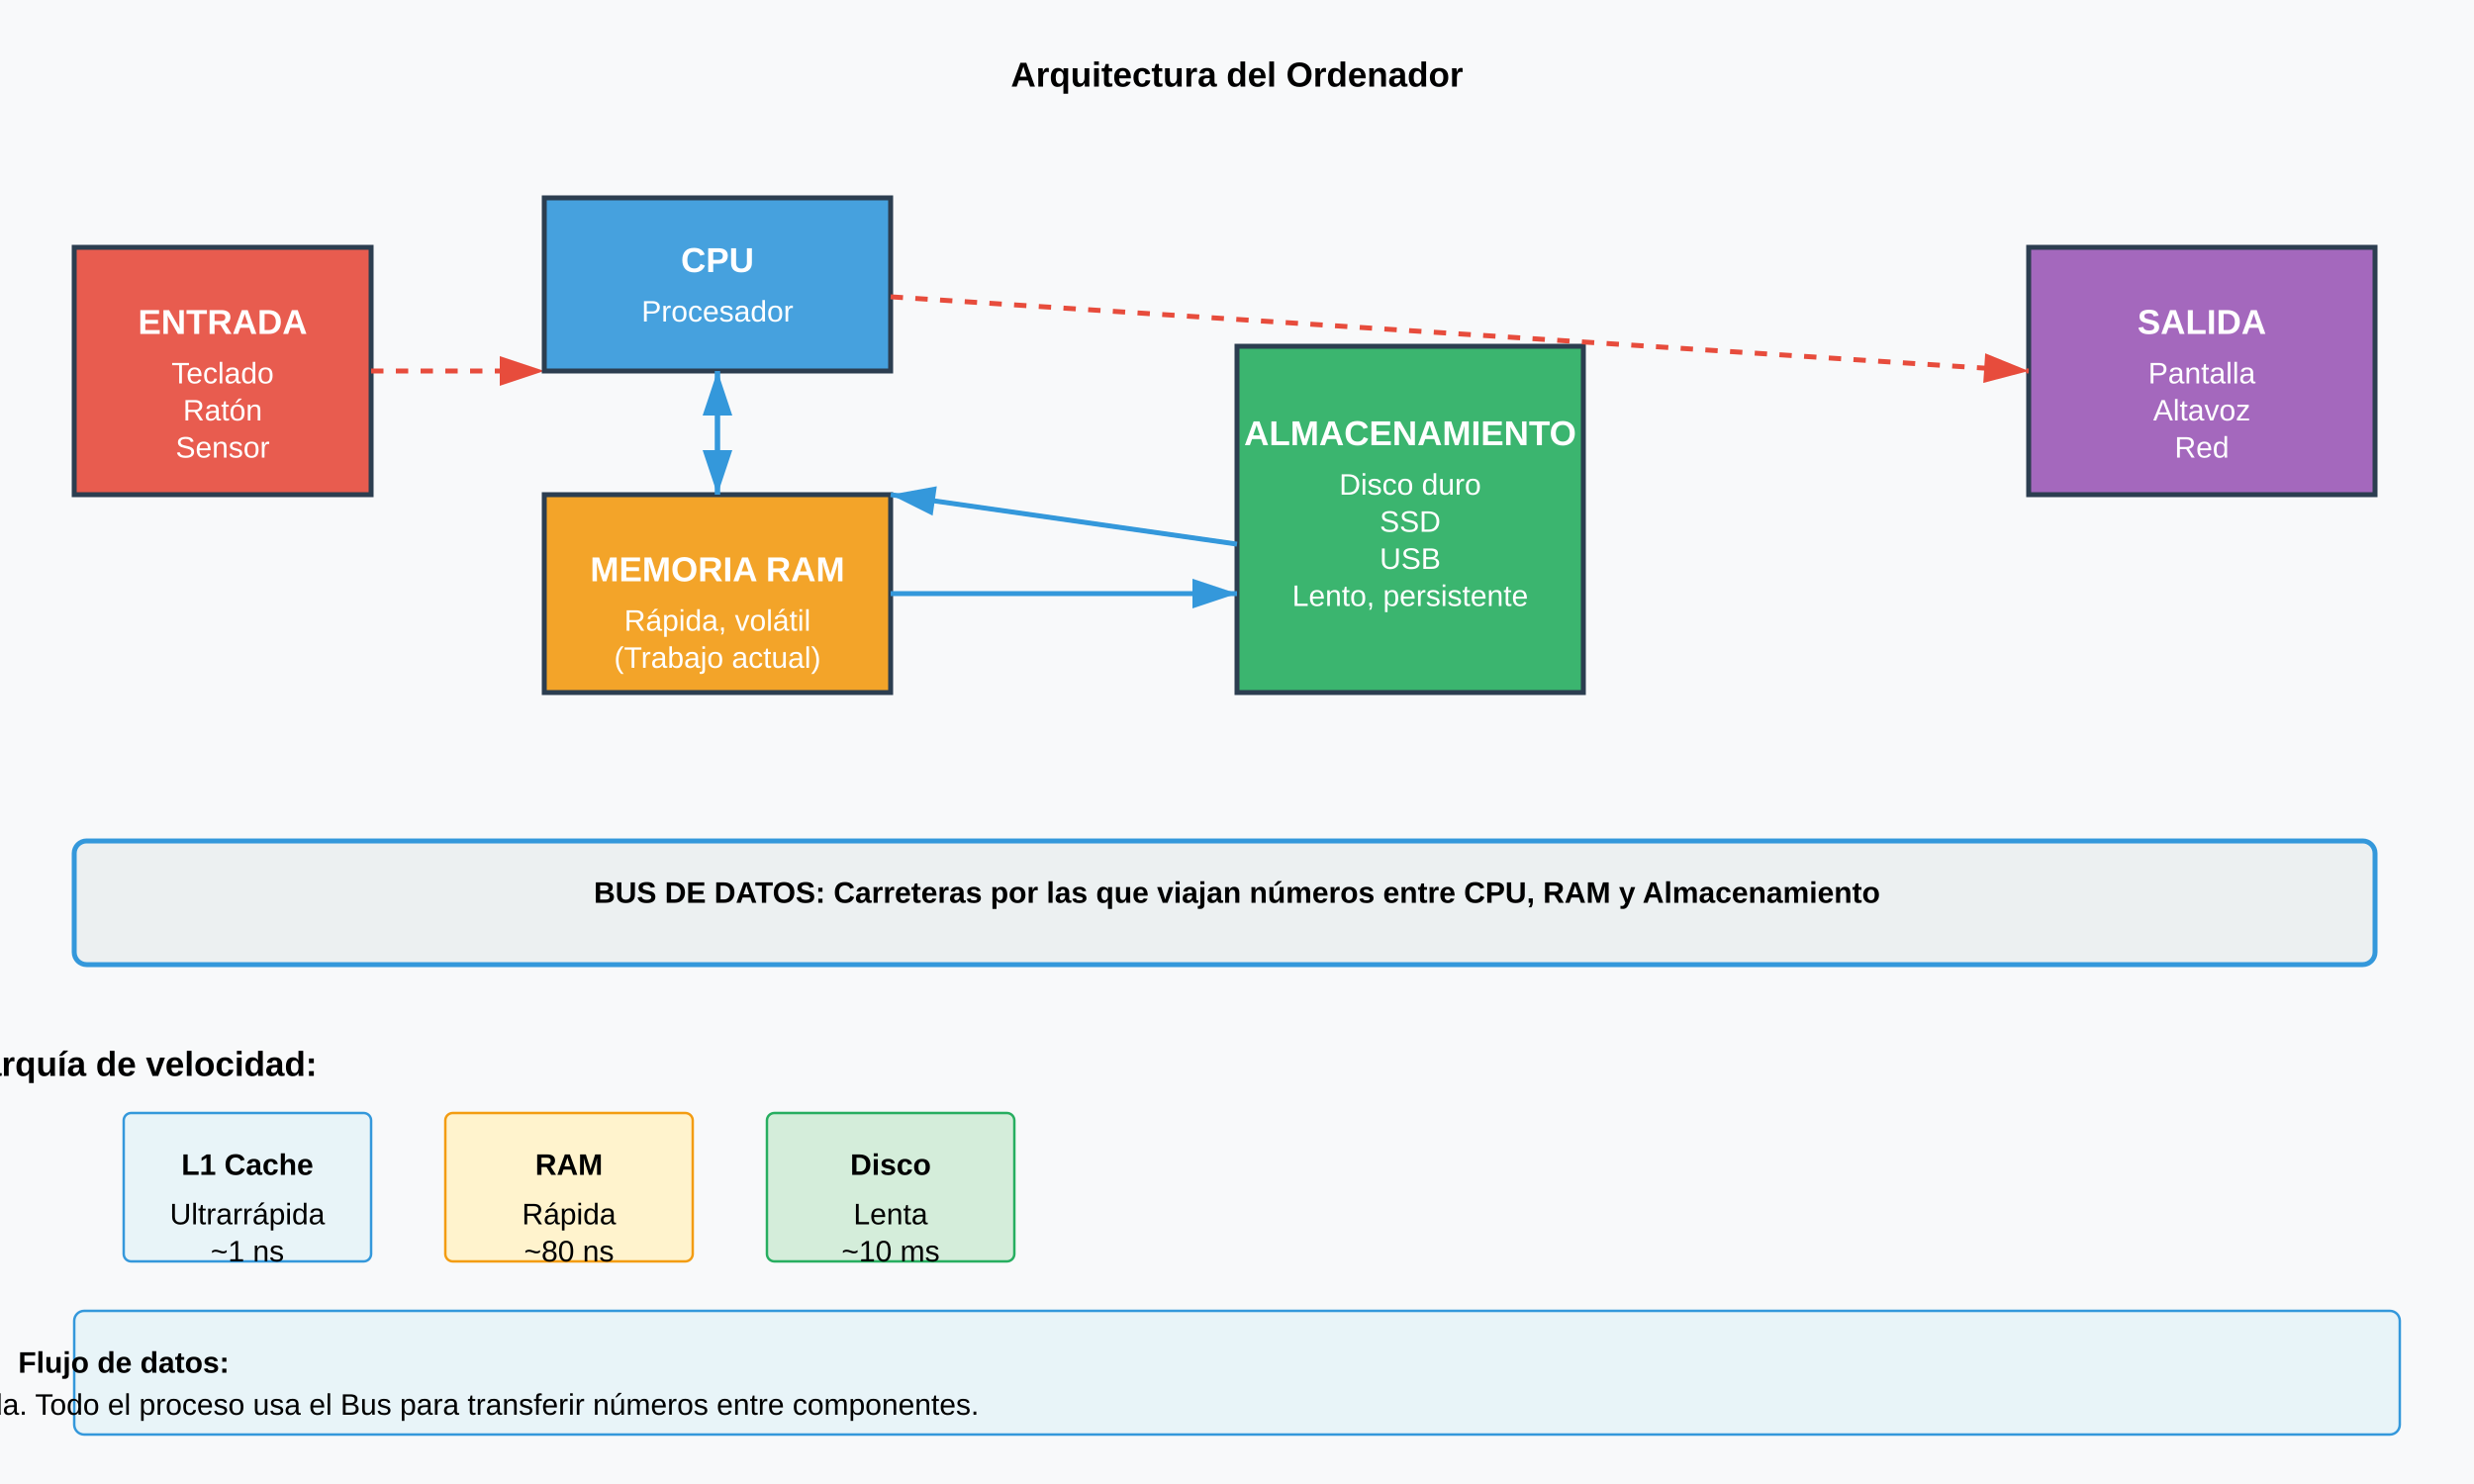
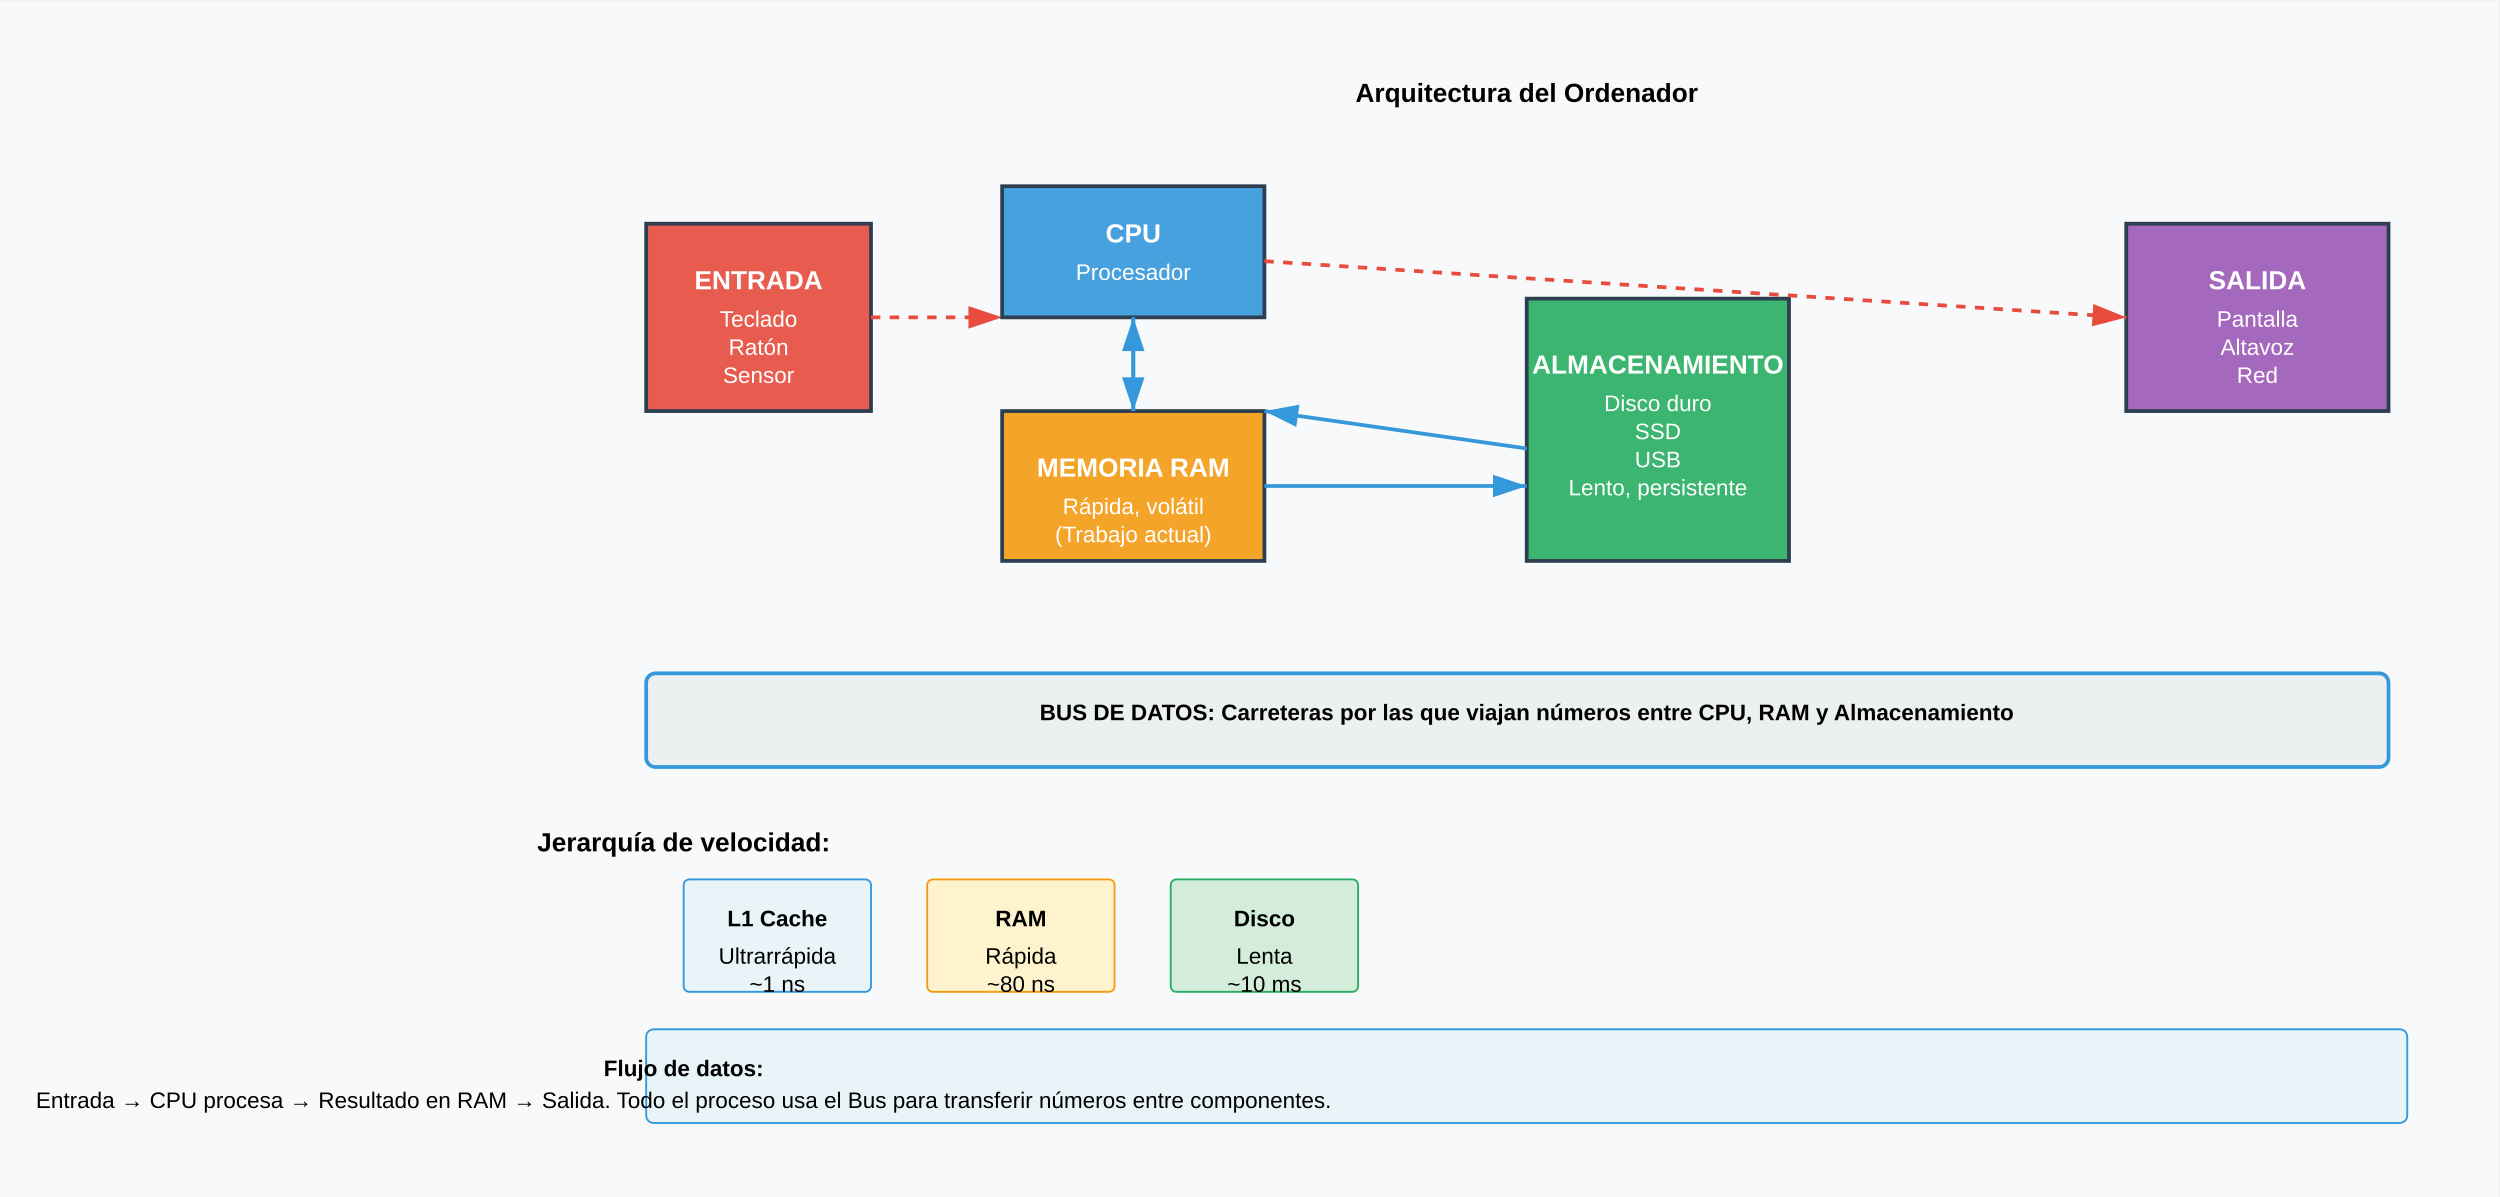
- <svg xmlns="http://www.w3.org/2000/svg" viewBox="0 0 1000 600">
+ <svg xmlns="http://www.w3.org/2000/svg" viewBox="-314.9 -19.4 1334.4 638.9">
  <defs>
    <style>
      .box { stroke: #2c3e50; stroke-width: 2; fill-opacity: 0.9; }
      .title { font-family: Arial, sans-serif; font-size: 14px; font-weight: bold; text-anchor: middle; }
      .label { font-family: Arial, sans-serif; font-size: 12px; text-anchor: middle; }
      .arrow { stroke: #3498db; stroke-width: 2; fill: none; marker-end: url(#arrowright); }
      .data-flow { stroke: #e74c3c; stroke-width: 2; fill: none; marker-end: url(#arrowred); stroke-dasharray: 5,5; }
    </style>
    <marker id="arrowright" markerWidth="10" markerHeight="10" refX="9" refY="3" orient="auto" markerUnits="strokeWidth">
      <path d="M0,0 L0,6 L9,3 z" fill="#3498db" />
    </marker>
    <marker id="arrowred" markerWidth="10" markerHeight="10" refX="9" refY="3" orient="auto" markerUnits="strokeWidth">
      <path d="M0,0 L0,6 L9,3 z" fill="#e74c3c" />
    </marker>
  </defs>
-   <rect width="1000" height="600" fill="#f8f9fa" />
+   <rect x="-315" y="-19" width="1334" height="639" fill="#f8f9fa" />
  <text x="500" y="35" class="title" font-size="18">Arquitectura del Ordenador</text>
  <g>
    <rect x="30" y="100" width="120" height="100" class="box" fill="#e74c3c" />
    <text x="90" y="135" class="title" fill="white">ENTRADA</text>
    <text x="90" y="155" class="label" fill="white">Teclado</text>
    <text x="90" y="170" class="label" fill="white">Ratón</text>
    <text x="90" y="185" class="label" fill="white">Sensor</text>
    <path d="M150,150 L220,150" class="data-flow" />
  </g>
  <rect x="220" y="80" width="140" height="70" class="box" fill="#3498db" />
  <text x="290" y="110" class="title" fill="white">CPU</text>
  <text x="290" y="130" class="label" fill="white">Procesador</text>
  <rect x="220" y="200" width="140" height="80" class="box" fill="#f39c12" />
  <text x="290" y="235" class="title" fill="white">MEMORIA RAM</text>
  <text x="290" y="255" class="label" fill="white">Rápida, volátil</text>
  <text x="290" y="270" class="label" fill="white">(Trabajo actual)</text>
  <path d="M290,150 L290,200" class="arrow" />
  <path d="M290,200 L290,150" class="arrow" />
  <rect x="500" y="140" width="140" height="140" class="box" fill="#27ae60" />
  <text x="570" y="180" class="title" fill="white">ALMACENAMIENTO</text>
  <text x="570" y="200" class="label" fill="white">Disco duro</text>
  <text x="570" y="215" class="label" fill="white">SSD</text>
  <text x="570" y="230" class="label" fill="white">USB</text>
  <text x="570" y="245" class="label" fill="white">Lento, persistente</text>
  <path d="M360,240 L500,240" class="arrow" />
  <path d="M500,220 L360,200" class="arrow" />
  <g>
    <rect x="820" y="100" width="140" height="100" class="box" fill="#9b59b6" />
    <text x="890" y="135" class="title" fill="white">SALIDA</text>
    <text x="890" y="155" class="label" fill="white">Pantalla</text>
    <text x="890" y="170" class="label" fill="white">Altavoz</text>
    <text x="890" y="185" class="label" fill="white">Red</text>
    <path d="M360,120 L820,150" class="data-flow" />
  </g>
  <g>
    <rect x="30" y="340" width="930" height="50" fill="#ecf0f1" stroke="#3498db" stroke-width="2" rx="5" />
    <text x="500" y="365" class="label" font-weight="bold">BUS DE DATOS: Carreteras por las que viajan números entre CPU, RAM y Almacenamiento</text>
  </g>
  <g>
    <text x="50" y="435" class="title" font-size="13">Jerarquía de velocidad:</text>
    <rect x="50" y="450" width="100" height="60" fill="#e8f4f8" stroke="#3498db" stroke-width="1" rx="3" />
    <text x="100" y="475" class="label" font-weight="bold">L1 Cache</text>
    <text x="100" y="495" class="label" font-size="10">Ultrarrápida</text>
    <text x="100" y="510" class="label" font-size="10">~1 ns</text>
    <rect x="180" y="450" width="100" height="60" fill="#fff3cd" stroke="#f39c12" stroke-width="1" rx="3" />
    <text x="230" y="475" class="label" font-weight="bold">RAM</text>
    <text x="230" y="495" class="label" font-size="10">Rápida</text>
    <text x="230" y="510" class="label" font-size="10">~80 ns</text>
    <rect x="310" y="450" width="100" height="60" fill="#d4edda" stroke="#27ae60" stroke-width="1" rx="3" />
    <text x="360" y="475" class="label" font-weight="bold">Disco</text>
    <text x="360" y="495" class="label" font-size="10">Lenta</text>
    <text x="360" y="510" class="label" font-size="10">~10 ms</text>
  </g>
  <rect x="30" y="530" width="940" height="50" fill="#e8f4f8" stroke="#3498db" stroke-width="1" rx="4" />
  <text x="50" y="555" class="label" font-size="11" text-anchor="start" font-weight="bold">Flujo de datos:</text>
  <text x="50" y="572" class="label" font-size="10" text-anchor="start">Entrada → CPU procesa → Resultado en RAM → Salida. Todo el proceso usa el Bus para transferir números entre componentes.</text>
</svg>
